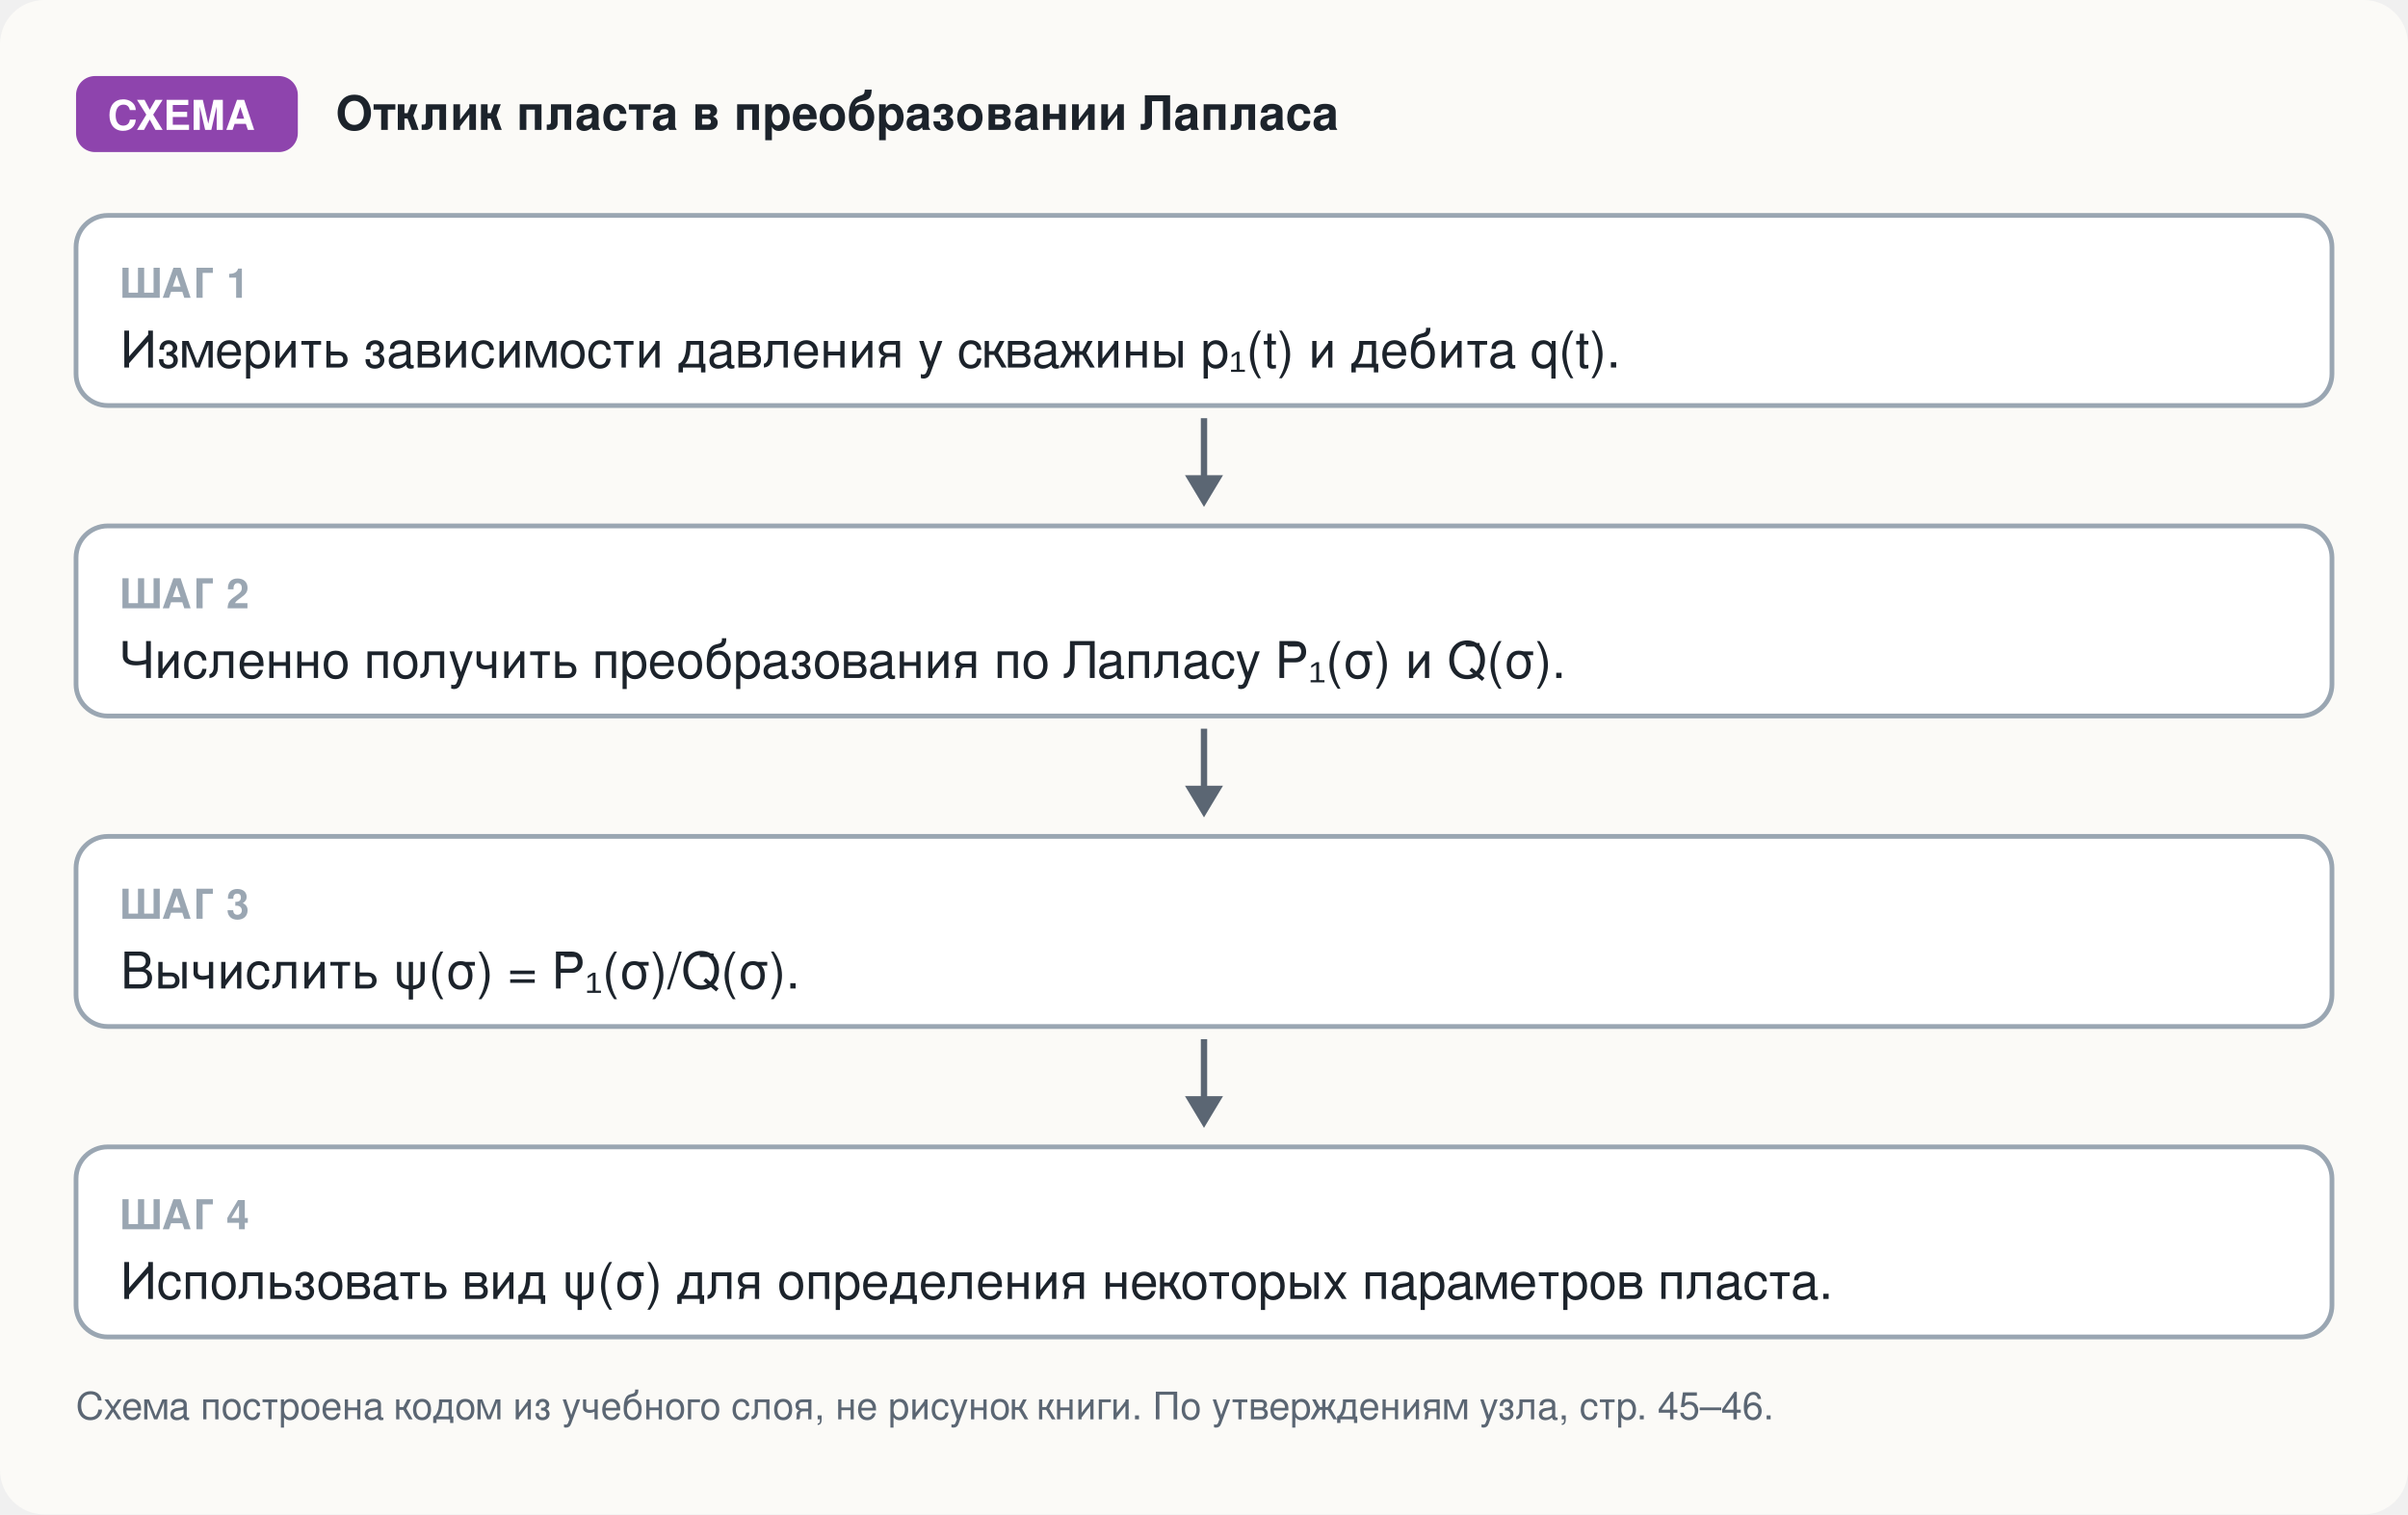
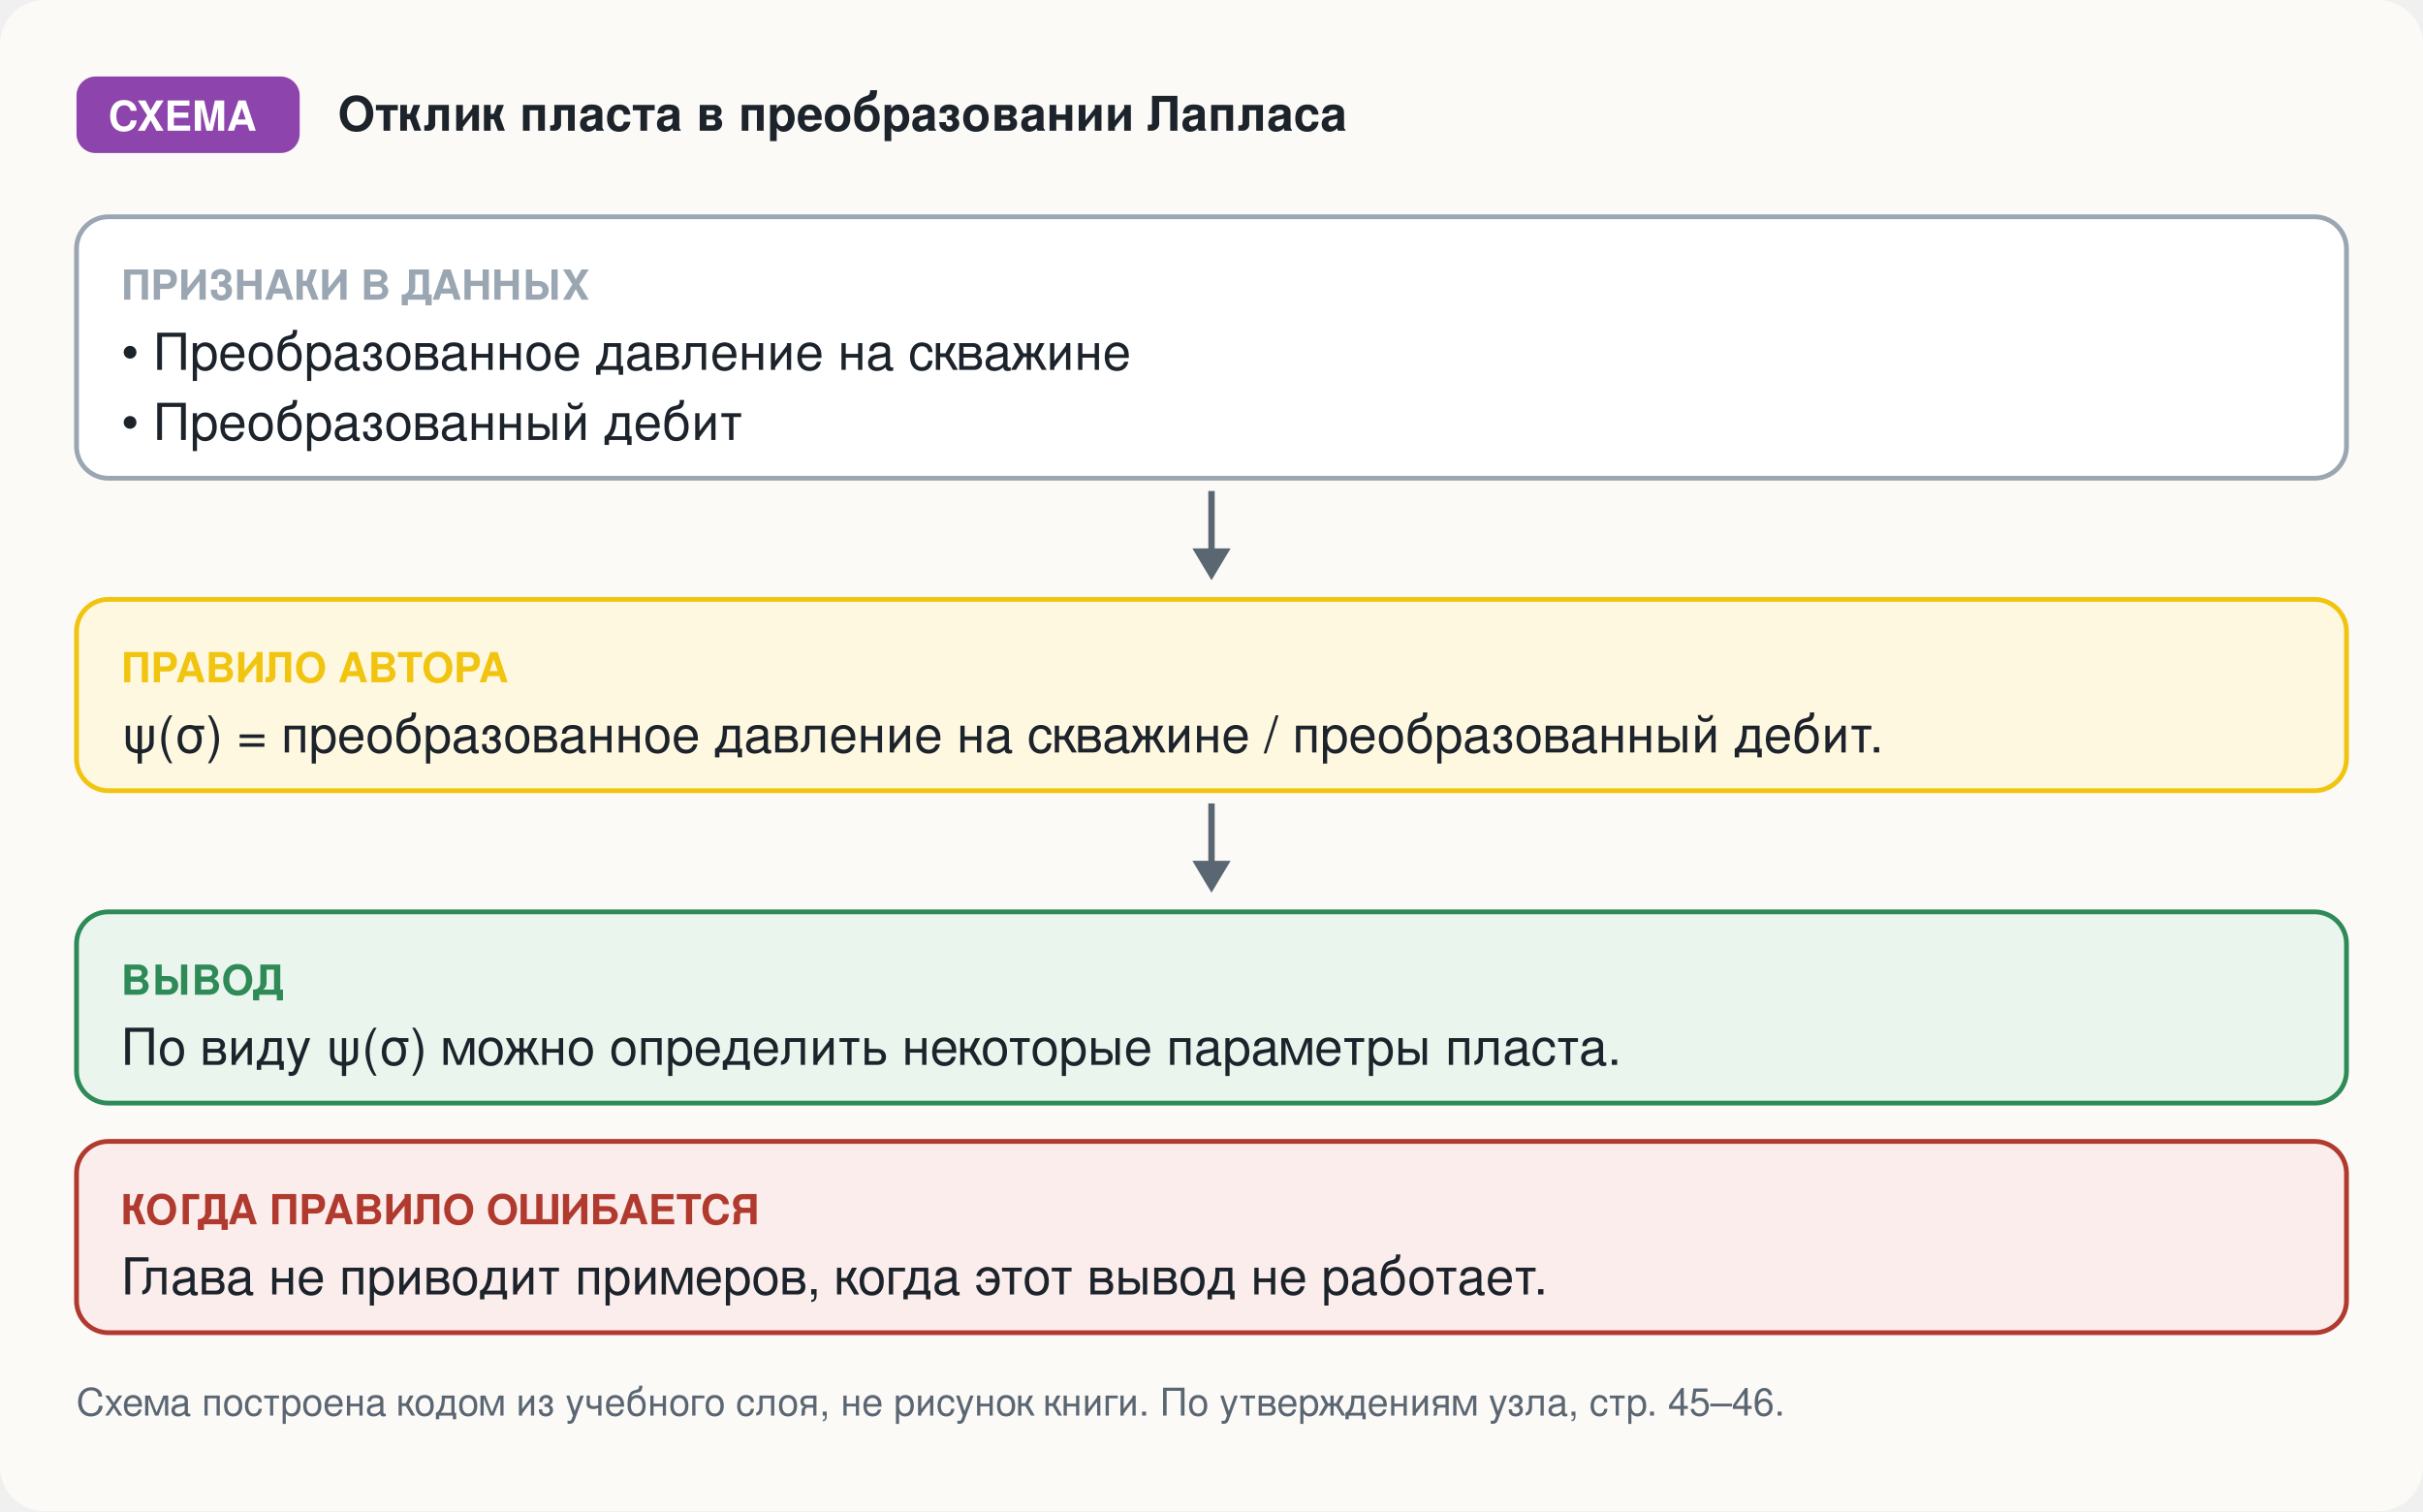
- <svg xmlns="http://www.w3.org/2000/svg" viewBox="0 0 760 478" width="760" height="478" role="img">
-   <rect x="0" y="0" width="760" height="478" rx="14" fill="#FBFAF7" />
+ <svg xmlns="http://www.w3.org/2000/svg" viewBox="0 0 760 474" width="760" height="474" role="img">
+   <rect x="0" y="0" width="760" height="474" rx="14" fill="#FBFAF7" />
  <rect x="24" y="24" width="70" height="24" rx="6" fill="#8E44AD" />
  <text x="34" y="41" font-size="13" font-weight="700" fill="#fff" font-family="Segoe UI, -apple-system, Helvetica, Arial, sans-serif">СХЕМА</text>
  <text x="106" y="41" font-size="15" font-weight="700" fill="#1C232B" font-family="Segoe UI, -apple-system, Helvetica, Arial, sans-serif">Отклик пласта в преобразовании Лапласа</text>
-   <rect x="24" y="68" width="712" height="60" rx="10" fill="#FFFFFF" stroke="#9AA6B2" stroke-width="1.5" />
-   <text x="38" y="94" font-size="13" font-weight="700" fill="#9AA6B2" text-anchor="start" font-family="Segoe UI, -apple-system, Helvetica, Arial, sans-serif">ШАГ 1</text>
-   <text x="38" y="116" font-size="16" font-weight="400" fill="#1C232B" text-anchor="start" font-family="Segoe UI, -apple-system, Helvetica, Arial, sans-serif">Измерить зависимости давления у скважины p₁(t) и дебита q(t).</text>
-   <line x1="380.0" y1="132" x2="380.0" y2="154" stroke="#5B6673" stroke-width="2" />
-   <polygon points="374.0,150 386.0,150 380.0,160" fill="#5B6673" />
-   <rect x="24" y="166" width="712" height="60" rx="10" fill="#FFFFFF" stroke="#9AA6B2" stroke-width="1.5" />
-   <text x="38" y="192" font-size="13" font-weight="700" fill="#9AA6B2" text-anchor="start" font-family="Segoe UI, -apple-system, Helvetica, Arial, sans-serif">ШАГ 2</text>
-   <text x="38" y="214" font-size="16" font-weight="400" fill="#1C232B" text-anchor="start" font-family="Segoe UI, -apple-system, Helvetica, Arial, sans-serif">Численно получить преобразования по Лапласу P̄₁(σ) и Q̄(σ).</text>
-   <line x1="380.0" y1="230" x2="380.0" y2="252" stroke="#5B6673" stroke-width="2" />
-   <polygon points="374.0,248 386.0,248 380.0,258" fill="#5B6673" />
-   <rect x="24" y="264" width="712" height="60" rx="10" fill="#FFFFFF" stroke="#9AA6B2" stroke-width="1.5" />
-   <text x="38" y="290" font-size="13" font-weight="700" fill="#9AA6B2" text-anchor="start" font-family="Segoe UI, -apple-system, Helvetica, Arial, sans-serif">ШАГ 3</text>
-   <text x="38" y="312" font-size="16" font-weight="400" fill="#1C232B" text-anchor="start" font-family="Segoe UI, -apple-system, Helvetica, Arial, sans-serif">Вычислить ψ(σ) = P̄₁(σ)/Q̄(σ).</text>
-   <line x1="380.0" y1="328" x2="380.0" y2="350" stroke="#5B6673" stroke-width="2" />
-   <polygon points="374.0,346 386.0,346 380.0,356" fill="#5B6673" />
-   <rect x="24" y="362" width="712" height="60" rx="10" fill="#FFFFFF" stroke="#9AA6B2" stroke-width="1.5" />
-   <text x="38" y="388" font-size="13" font-weight="700" fill="#9AA6B2" text-anchor="start" font-family="Segoe UI, -apple-system, Helvetica, Arial, sans-serif">ШАГ 4</text>
-   <text x="38" y="410" font-size="16" font-weight="400" fill="#1C232B" text-anchor="start" font-family="Segoe UI, -apple-system, Helvetica, Arial, sans-serif">Использовать вид ψ(σ) для определения некоторых параметров пласта.</text>
-   <text x="24" y="448" font-size="12" font-weight="400" fill="#5B6673" text-anchor="start" font-family="Segoe UI, -apple-system, Helvetica, Arial, sans-serif">Схема построена кодом из учебного слоя, не рисунок книги. По утверждениям узла, стр. 45–46.</text>
+   <rect x="24" y="68" width="712" height="82" rx="10" fill="#FFFFFF" stroke="#9AA6B2" stroke-width="1.5" />
+   <text x="38" y="94" font-size="13" font-weight="700" fill="#9AA6B2" text-anchor="start" font-family="Segoe UI, -apple-system, Helvetica, Arial, sans-serif">ПРИЗНАКИ В ДАННЫХ</text>
+   <text x="38" y="116" font-size="16" font-weight="400" fill="#1C232B" text-anchor="start" font-family="Segoe UI, -apple-system, Helvetica, Arial, sans-serif">• Преобразованное давление на скважине</text>
+   <text x="38" y="138" font-size="16" font-weight="400" fill="#1C232B" text-anchor="start" font-family="Segoe UI, -apple-system, Helvetica, Arial, sans-serif">• Преобразованный дебит</text>
+   <line x1="380.0" y1="154" x2="380.0" y2="176" stroke="#5B6673" stroke-width="2" />
+   <polygon points="374.0,172 386.0,172 380.0,182" fill="#5B6673" />
+   <rect x="24" y="188" width="712" height="60" rx="10" fill="#FFF8E1" stroke="#F1C40F" stroke-width="1.5" />
+   <text x="38" y="214" font-size="13" font-weight="700" fill="#F1C40F" text-anchor="start" font-family="Segoe UI, -apple-system, Helvetica, Arial, sans-serif">ПРАВИЛО АВТОРА</text>
+   <text x="38" y="236" font-size="16" font-weight="400" fill="#1C232B" text-anchor="start" font-family="Segoe UI, -apple-system, Helvetica, Arial, sans-serif">ψ(σ) = преобразованное давление на скважине / преобразованный дебит.</text>
+   <line x1="380.0" y1="252" x2="380.0" y2="274" stroke="#5B6673" stroke-width="2" />
+   <polygon points="374.0,270 386.0,270 380.0,280" fill="#5B6673" />
+   <rect x="24" y="286" width="712" height="60" rx="10" fill="#EAF5EE" stroke="#2E8B57" stroke-width="1.5" />
+   <text x="38" y="312" font-size="13" font-weight="700" fill="#2E8B57" text-anchor="start" font-family="Segoe UI, -apple-system, Helvetica, Arial, sans-serif">ВЫВОД</text>
+   <text x="38" y="334" font-size="16" font-weight="400" fill="#1C232B" text-anchor="start" font-family="Segoe UI, -apple-system, Helvetica, Arial, sans-serif">По виду ψ(σ) можно определить некоторые параметры пласта.</text>
+   <rect x="24" y="358" width="712" height="60" rx="10" fill="#FBEDEC" stroke="#B03A2E" stroke-width="1.5" />
+   <text x="38" y="384" font-size="13" font-weight="700" fill="#B03A2E" text-anchor="start" font-family="Segoe UI, -apple-system, Helvetica, Arial, sans-serif">КОГДА ПРАВИЛО ОШИБАЕТСЯ</text>
+   <text x="38" y="406" font-size="16" font-weight="400" fill="#1C232B" text-anchor="start" font-family="Segoe UI, -apple-system, Helvetica, Arial, sans-serif">Глава не приводит примеров, когда этот вывод не работает.</text>
+   <text x="24" y="444" font-size="12" font-weight="400" fill="#5B6673" text-anchor="start" font-family="Segoe UI, -apple-system, Helvetica, Arial, sans-serif">Схема построена кодом из учебного слоя, не рисунок книги. По утверждениям узла, стр. 45–46.</text>
</svg>
